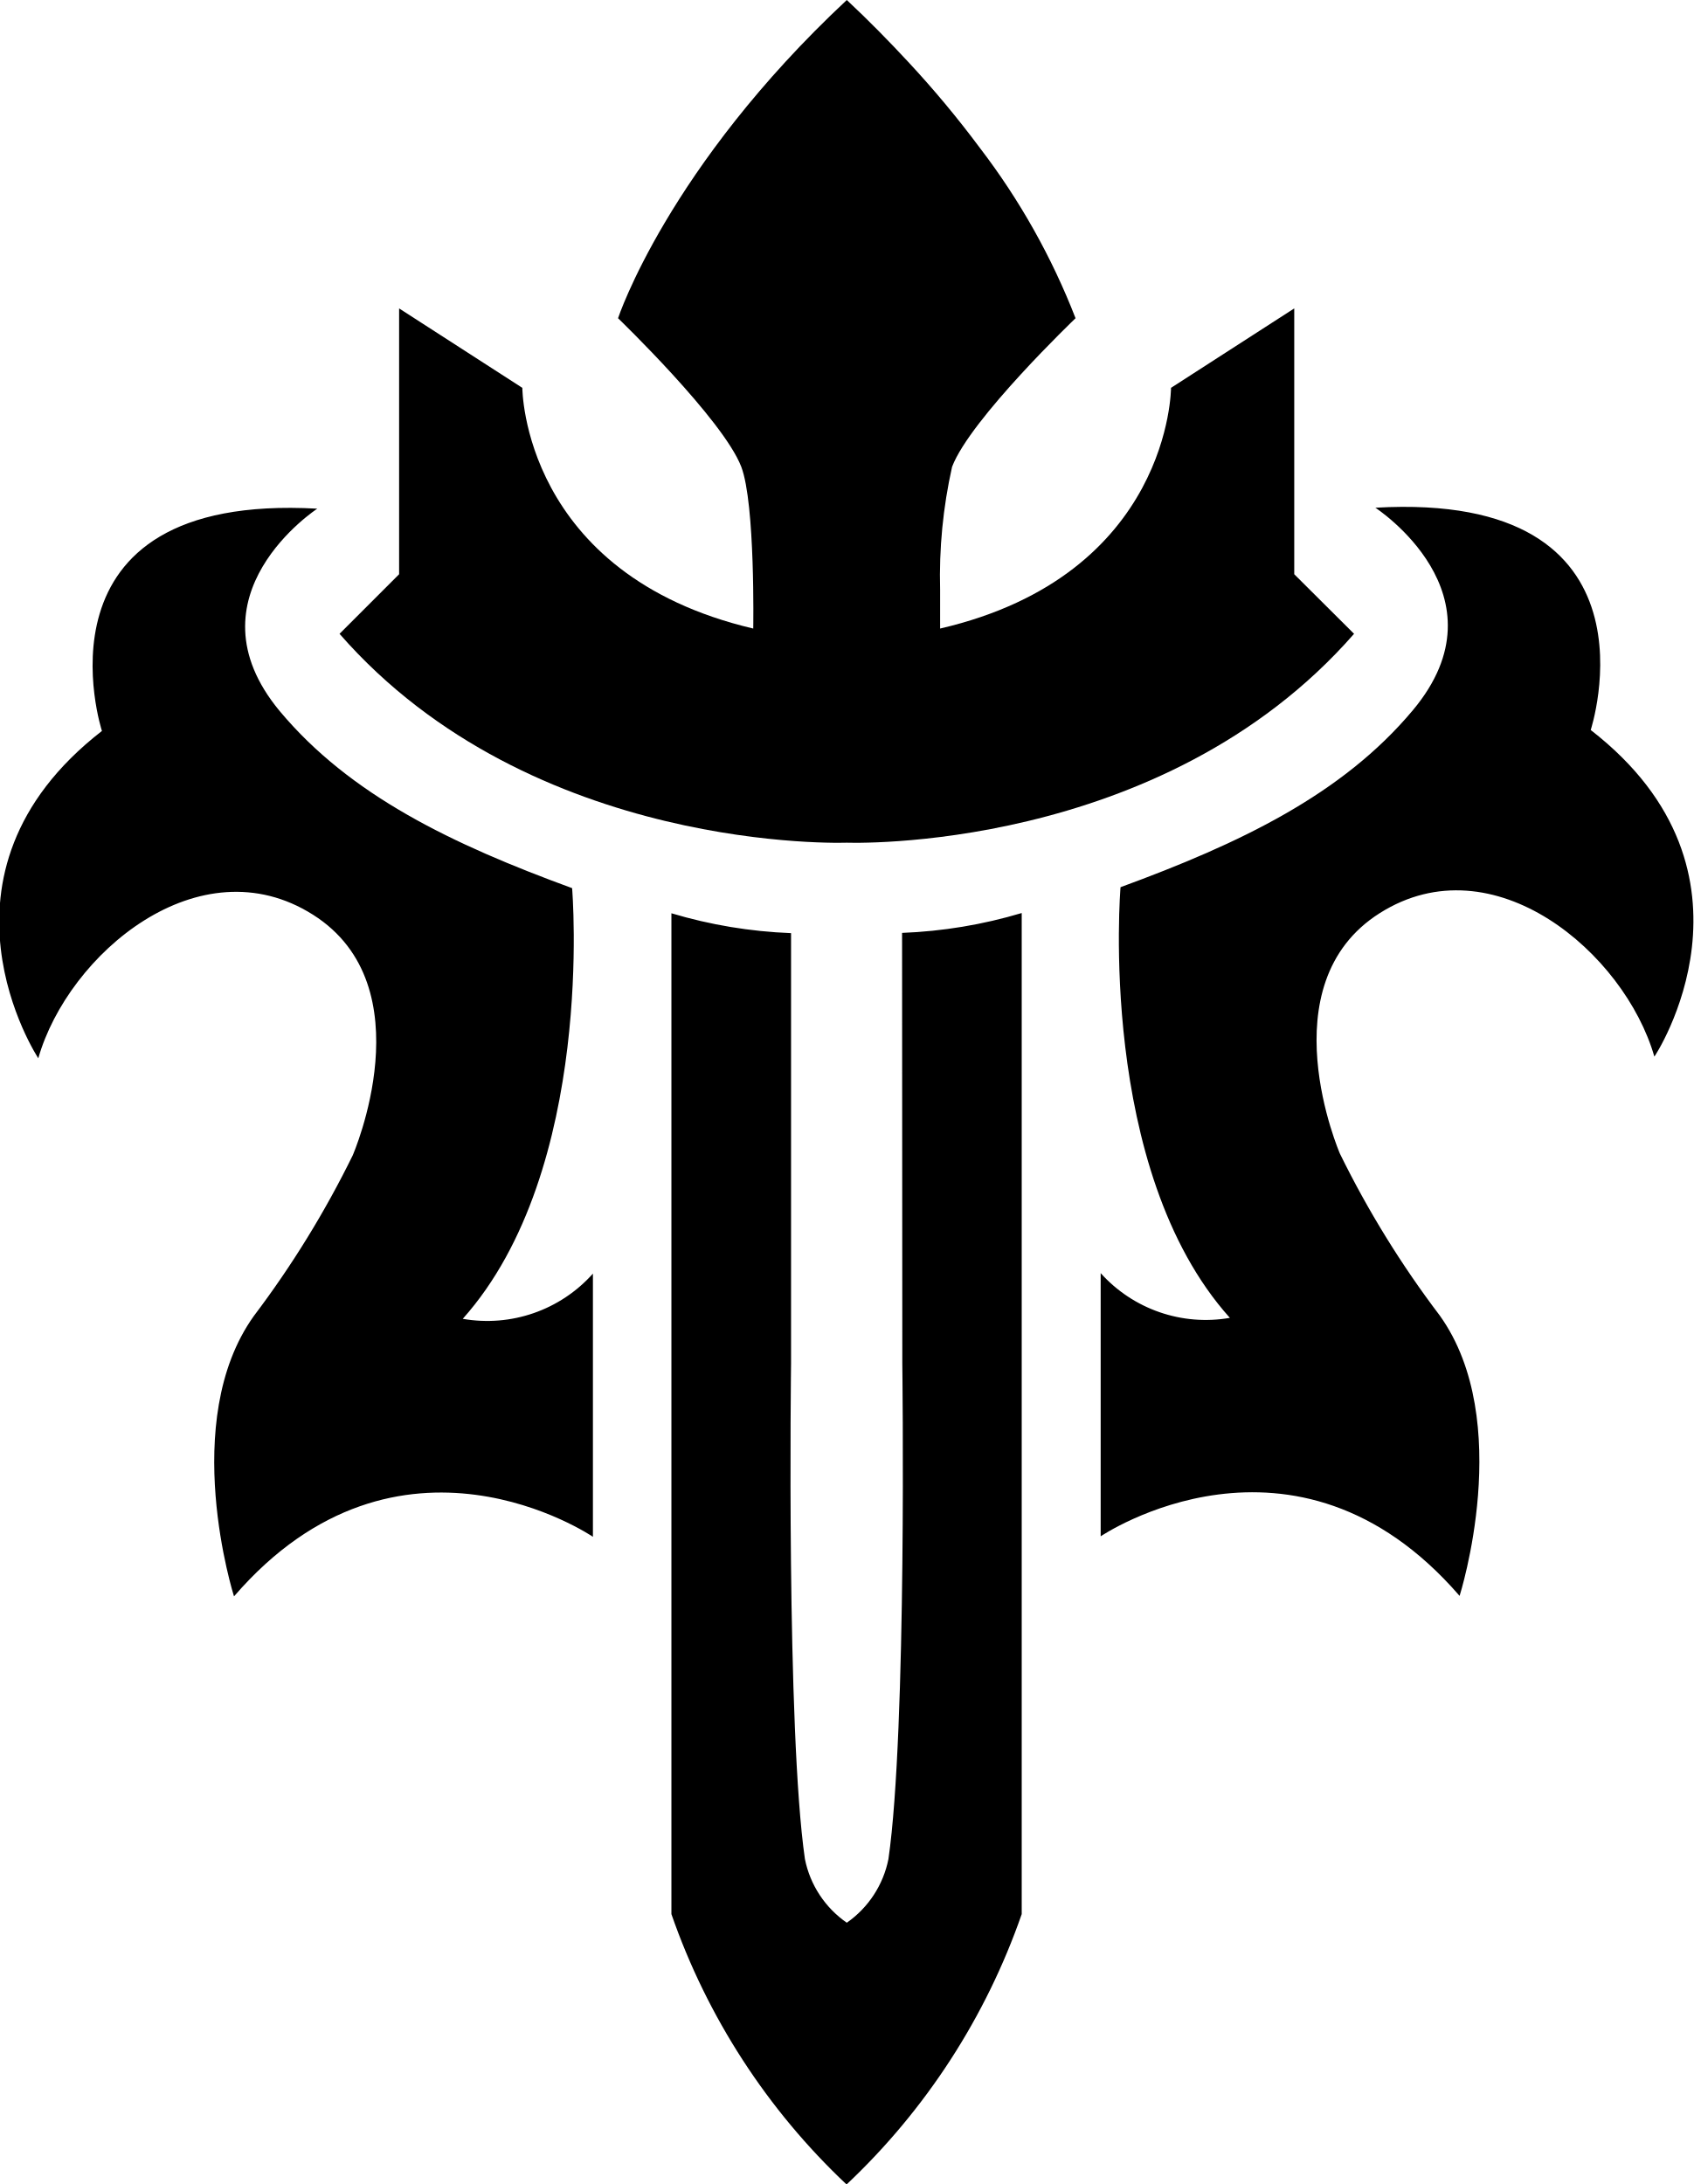
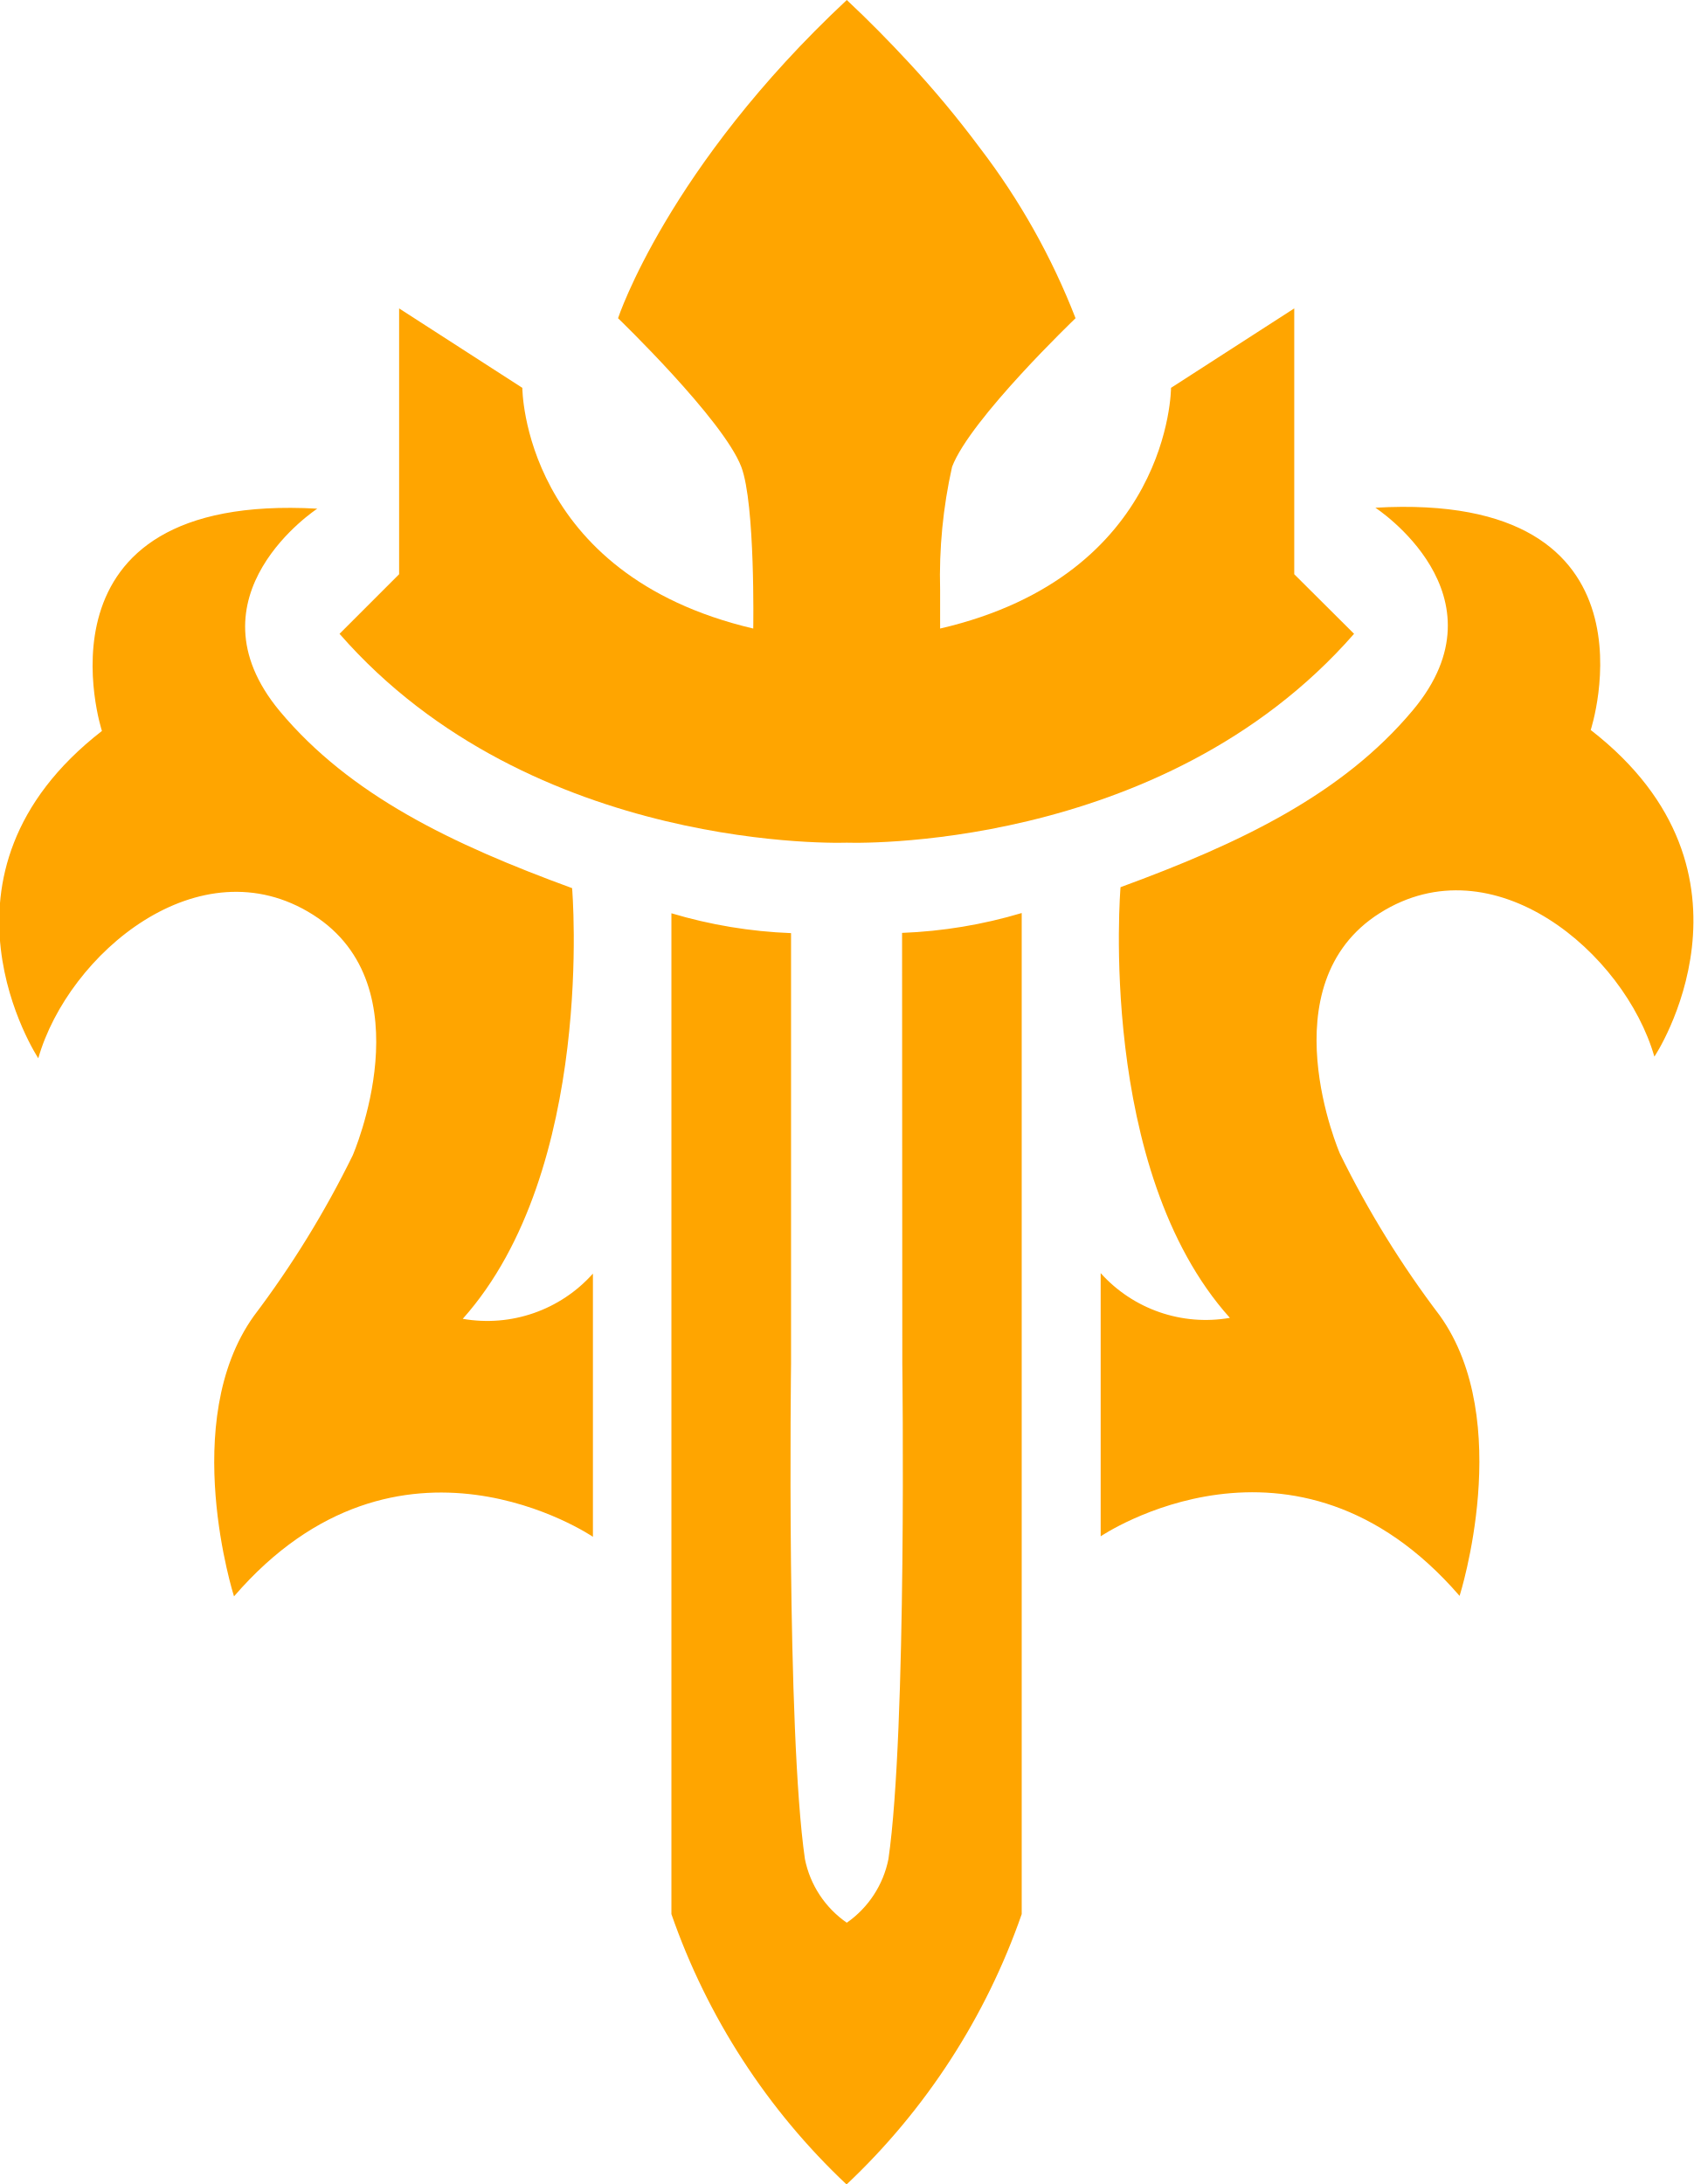
<svg xmlns="http://www.w3.org/2000/svg" viewBox="0 0 70.77 91.28">
-   <path d="M19.34 55.12c5.57-6.24 4.57-18 4.57-18-5-1.83-9.27-3.87-12.22-7.4-4-4.82 1.57-8.46 1.57-8.46-12.25-.69-9 9.29-9 9.29-7.73 6-2.66 13.68-2.66 13.68 1.25-4.37 6.74-9 11.48-6s1.66 10.06 1.66 10.06A41.22 41.22 0 0 1 10.61 55c-3.16 4.41-.83 11.72-.83 11.72 6.9-8 15-2.49 15-2.49v-11a5.92 5.92 0 0 1-5.44 1.89zM66.48 30.51s3.28-10-9-9.29c0 0 5.6 3.64 1.57 8.46-2.95 3.53-7.23 5.57-12.22 7.4 0 0-1 11.8 4.57 18a5.9 5.9 0 0 1-5.4-1.87v11s8.1-5.49 15 2.49c0 0 2.33-7.31-.83-11.72A41.22 41.22 0 0 1 56 48.22s-3.07-7.07 1.67-10.06 10.22 1.66 11.47 6c0 .03 5.07-7.66-2.66-13.65zM37.71 57s.2 15.32-.58 20.7a4.26 4.26 0 0 1-1.74 2.66 4.25 4.25 0 0 1-1.75-2.66c-.78-5.38-.58-20.7-.58-20.7V39a20.15 20.15 0 0 1-5-.83V80a28.26 28.26 0 0 0 7.32 11.3A28.3 28.3 0 0 0 42.7 80V38.16a20.15 20.15 0 0 1-5 .83z" />
-   <path d="M54.09 24V12.89l-5.15 3.32s0 7.82-9.65 10.06v-1.61a20.94 20.94 0 0 1 .5-5.15c.76-2 5.16-6.21 5.16-6.21a28.93 28.93 0 0 0-4-7.12 42.42 42.42 0 0 0-3-3.6C37.17 1.74 36.32.87 35.39 0c-7.49 7-9.56 13.3-9.56 13.3s4.39 4.23 5.15 6.21c.59 1.55.5 6.76.5 6.76-9.65-2.27-9.65-10.06-9.65-10.06l-5.15-3.32V24l-2.49 2.49c8.06 9.23 21.2 8.73 21.2 8.73s13.13.5 21.2-8.73z" />
+   <path fill="orange" d="M19.34 55.12c5.57-6.24 4.57-18 4.57-18-5-1.83-9.27-3.87-12.22-7.4-4-4.82 1.57-8.46 1.57-8.46-12.25-.69-9 9.29-9 9.29-7.73 6-2.66 13.68-2.66 13.68 1.25-4.37 6.74-9 11.48-6s1.66 10.06 1.66 10.06A41.22 41.22 0 0 1 10.61 55c-3.16 4.41-.83 11.72-.83 11.72 6.9-8 15-2.49 15-2.49v-11a5.92 5.92 0 0 1-5.44 1.89zM66.48 30.51s3.28-10-9-9.29c0 0 5.6 3.64 1.57 8.46-2.95 3.53-7.23 5.57-12.22 7.4 0 0-1 11.8 4.57 18a5.9 5.9 0 0 1-5.4-1.87v11s8.1-5.49 15 2.49c0 0 2.33-7.31-.83-11.72A41.22 41.22 0 0 1 56 48.22s-3.07-7.07 1.67-10.06 10.22 1.66 11.47 6c0 .03 5.07-7.66-2.66-13.65zM37.71 57s.2 15.32-.58 20.7a4.26 4.26 0 0 1-1.74 2.66 4.25 4.25 0 0 1-1.75-2.66c-.78-5.38-.58-20.7-.58-20.7V39a20.15 20.15 0 0 1-5-.83V80a28.26 28.26 0 0 0 7.32 11.3A28.3 28.3 0 0 0 42.7 80V38.16a20.15 20.15 0 0 1-5 .83z" />
+   <path fill="orange" d="M54.09 24V12.89l-5.15 3.32s0 7.82-9.65 10.06v-1.61a20.94 20.94 0 0 1 .5-5.15c.76-2 5.16-6.21 5.16-6.21a28.93 28.93 0 0 0-4-7.12 42.42 42.42 0 0 0-3-3.6C37.17 1.74 36.32.87 35.39 0c-7.49 7-9.56 13.3-9.56 13.3s4.39 4.23 5.15 6.21c.59 1.55.5 6.76.5 6.76-9.65-2.27-9.65-10.06-9.65-10.06l-5.15-3.32V24l-2.49 2.49c8.06 9.23 21.2 8.73 21.2 8.73s13.13.5 21.2-8.73z" />
</svg>
